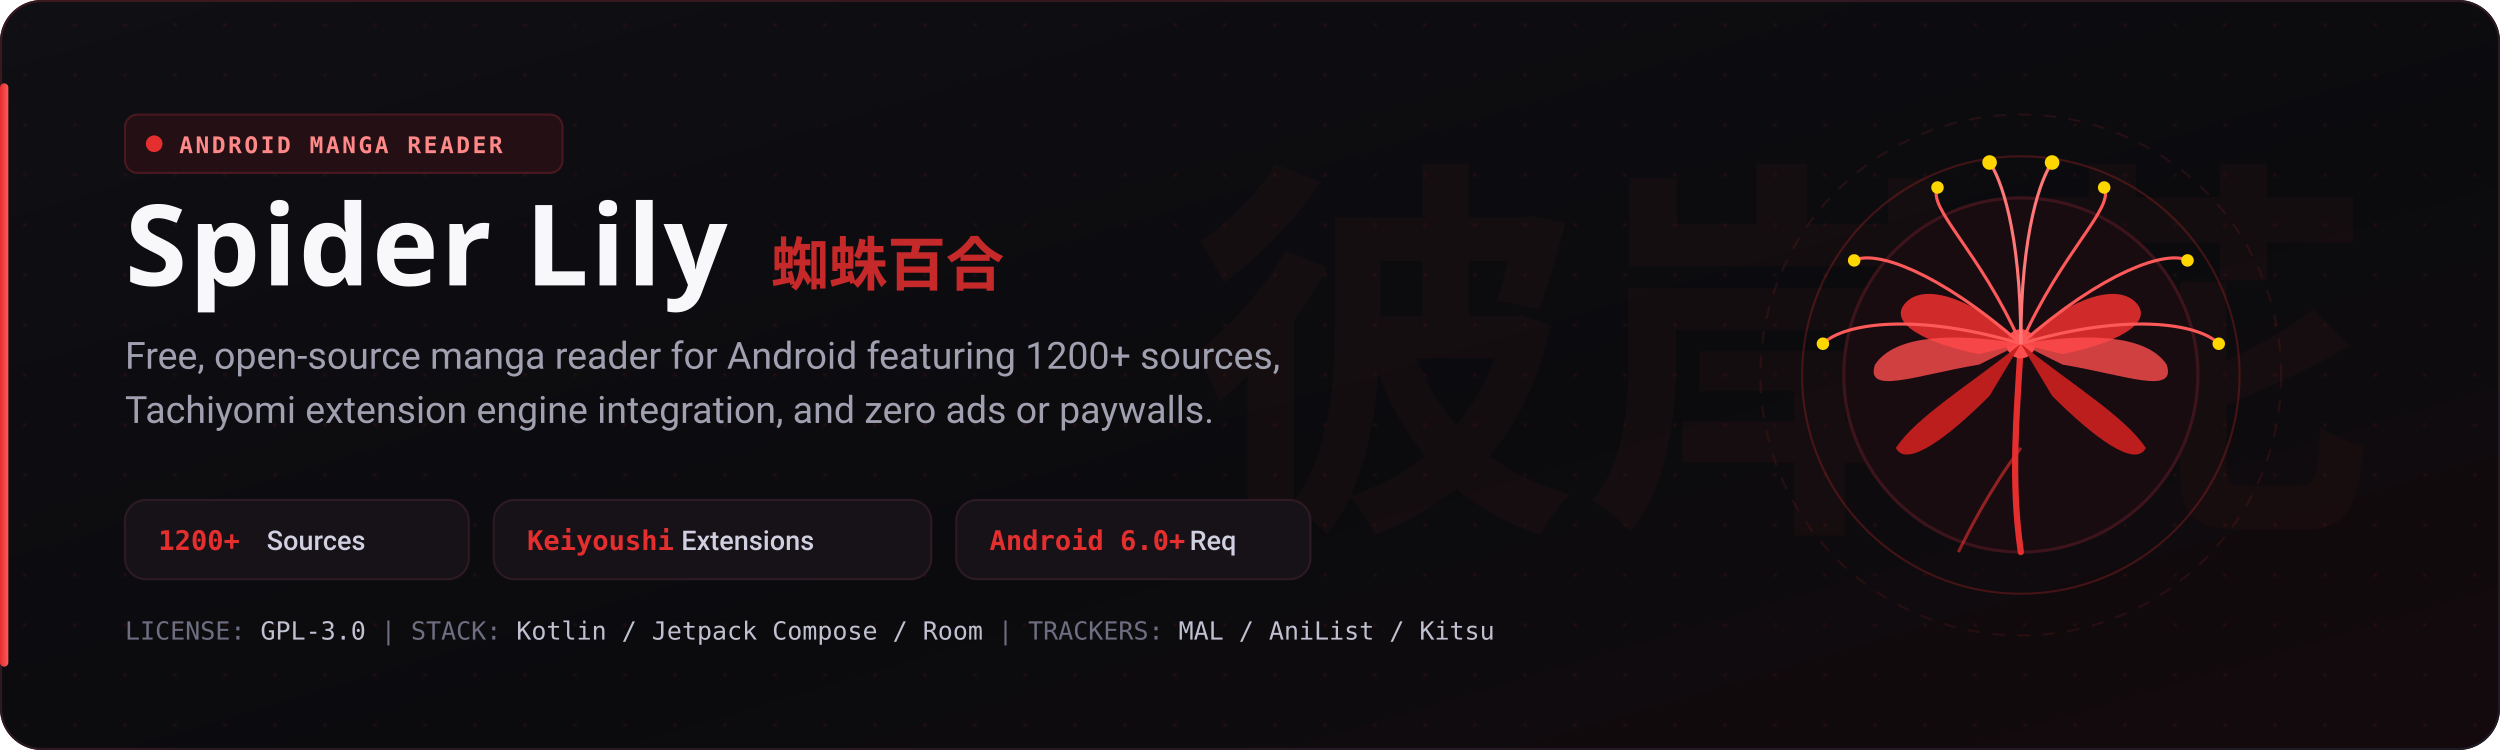
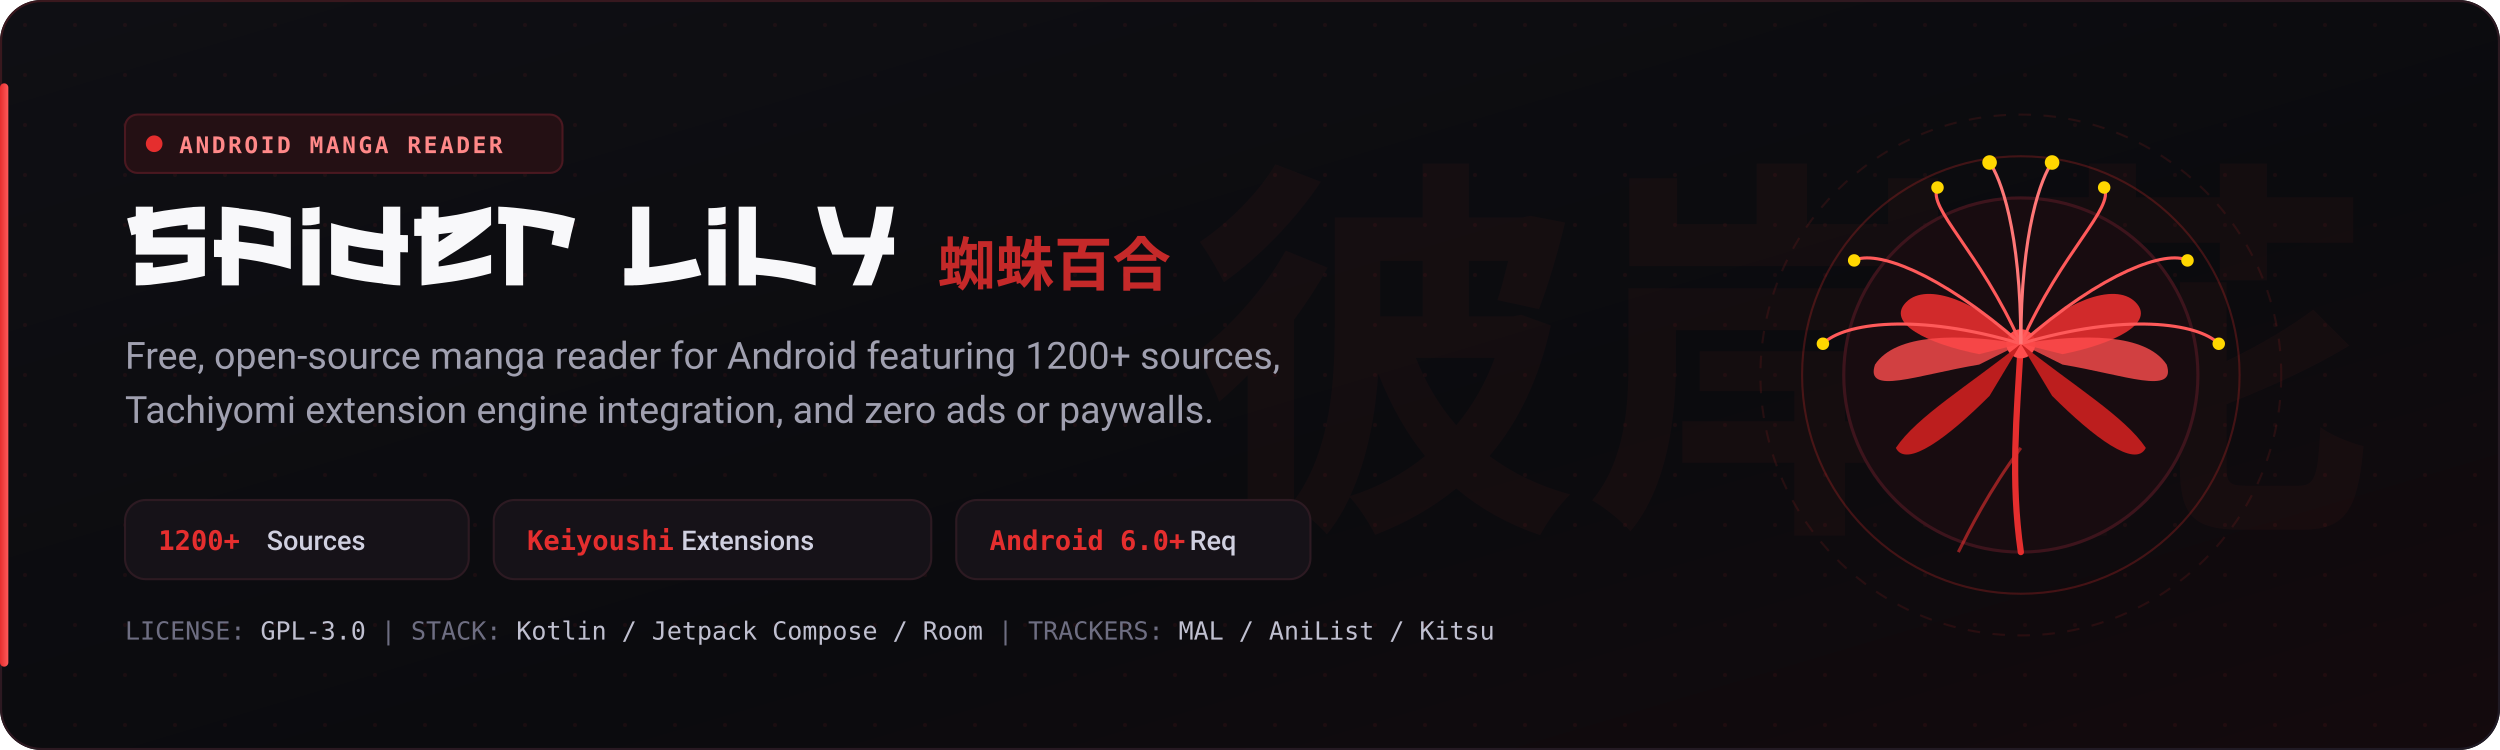
<svg xmlns="http://www.w3.org/2000/svg" width="1200" height="360" viewBox="0 0 1200 360" role="img" aria-labelledby="title desc">
  <defs>
    <linearGradient id="bg-gradient" x1="0%" y1="0%" x2="100%" y2="100%">
      <stop offset="0%" stop-color="#0F0F14" />
      <stop offset="60%" stop-color="#0B0B0E" />
      <stop offset="100%" stop-color="#140A0D" />
    </linearGradient>
    <linearGradient id="crimson-glow" x1="0%" y1="0%" x2="100%" y2="0%">
      <stop offset="0%" stop-color="#E52E2E" />
      <stop offset="100%" stop-color="#FF5A5A" />
    </linearGradient>
    <linearGradient id="card-border" x1="0%" y1="0%" x2="100%" y2="100%">
      <stop offset="0%" stop-color="#3A181E" />
      <stop offset="100%" stop-color="#1F1A24" />
    </linearGradient>
    <pattern id="dot-grid" width="24" height="24" patternUnits="userSpaceOnUse">
      <circle cx="12" cy="12" r="1" fill="#E52E2E" fill-opacity="0.07" />
    </pattern>
  </defs>
  <rect width="1200" height="360" rx="20" fill="url(#bg-gradient)" />
  <rect width="1200" height="360" rx="20" fill="url(#dot-grid)" />
  <rect x="0.5" y="0.5" width="1199" height="359" rx="19.5" fill="none" stroke="url(#card-border)" stroke-width="1" />
  <rect x="0" y="40" width="4" height="280" rx="2" fill="url(#crimson-glow)" />
  <g opacity="0.04" fill="#E52E2E">
    <text x="1140" y="240" font-family="'Yu Gothic', 'Hiragino Sans', 'Meiryo', sans-serif" font-size="190" font-weight="900" text-anchor="end">彼岸花</text>
  </g>
  <g transform="translate(60, 55)">
    <g transform="translate(0, 0)">
      <rect width="210" height="28" rx="6" fill="#241014" stroke="#4A1820" stroke-width="1" />
      <circle cx="14" cy="14" r="4" fill="#E52E2E" />
      <text x="26" y="18.5" font-family="ui-monospace, 'SFMono-Regular', Menlo, monospace" font-size="11" font-weight="700" fill="#FF8888" letter-spacing="1.2">ANDROID MANGA READER</text>
    </g>
-     <text x="0" y="82" font-family="'Kurozen', 'Yu Gothic', 'Hiragino Sans', 'Meiryo', sans-serif" font-size="54" font-weight="900" fill="#F8F8FA" letter-spacing="1">Spider Lily</text>
-     <text x="310" y="82" font-family="'Kurozen', 'Yu Gothic', 'Hiragino Sans', sans-serif" font-size="28" font-weight="700" fill="#E52E2E" opacity="0.85">蜘蛛百合</text>
+     <path d="M13.392 58.942V55.432C15.174 55.054 16.956 54.676 18.63 54.352C23.544 53.488 27.702 53.056 28.674 52.948C28.782 52.948 28.944 52.894 29.106 52.894C29.268 52.894 29.43 52.84 29.646 52.84C29.754 52.84 29.916 52.84 30.078 52.84V55.108H38.34V44.2C38.178 44.2 38.016 44.2 37.854 44.2C37.692 44.2 37.53 44.2 37.314 44.2H36.18C34.992 44.254 33.75 44.308 32.562 44.362C32.508 44.362 32.454 44.362 32.454 44.416C31.59 44.47 30.618 44.578 29.646 44.686C29.43 44.74 29.268 44.74 29.106 44.74C24.138 45.334 18.63 46.144 18.63 46.144C17.01 46.414 15.228 46.738 13.392 47.062V44.2H5.184V48.79C4.914 48.844 4.644 48.898 4.374 49.006C3.348 49.222 2.268 49.492 1.458 49.708C1.296 49.762 1.134 49.816 1.026 49.87C1.458 51.598 2.052 53.758 2.592 56.08C2.7 56.62 2.862 57.106 2.97 57.592C2.97 57.7 3.024 57.862 3.024 57.97C3.456 57.862 3.888 57.754 4.374 57.592C4.644 57.538 4.914 57.484 5.184 57.43V67.204H30.078V70.768C28.35 71.146 26.568 71.524 24.84 71.794C19.98 72.712 15.768 73.144 14.85 73.252C14.688 73.252 14.526 73.306 14.418 73.306C14.256 73.306 14.04 73.306 13.878 73.36C13.716 73.36 13.554 73.36 13.392 73.36V71.092H5.184V82.0C5.346 82.0 5.454 82.0 5.616 82.0C5.832 82.0 5.994 82.0 6.156 82.0L7.344 81.946C8.532 81.946 9.72 81.892 10.962 81.784C10.962 81.784 11.016 81.784 11.07 81.784C11.934 81.73 12.906 81.622 13.878 81.46C14.04 81.46 14.202 81.46 14.418 81.406C19.386 80.812 24.84 80.056 24.84 80.056C26.46 79.786 28.242 79.462 30.078 79.138C30.348 79.084 30.618 79.03 30.888 78.976C32.076 78.76 33.318 78.544 34.56 78.274C35.316 78.112 36.018 77.95 36.774 77.788C37.098 77.68 37.638 77.572 38.34 77.41V58.942Z M74.142 48.196C73.224 47.98 72.306 47.818 71.388 47.602C70.578 47.44 69.768 47.278 68.958 47.116C67.014 46.738 65.07 46.468 63.234 46.144C61.182 45.874 57.672 45.442 54.648 45.064V44.956C52.326 44.686 50.22 44.416 49.41 44.362C49.41 44.362 49.356 44.362 49.302 44.362C48.384 44.254 47.412 44.254 46.494 44.2C46.494 44.2 46.44 44.2 46.44 44.2V60.184C46.17 60.184 45.954 60.13 45.684 60.13C44.712 60.076 43.686 60.076 42.714 60.076V68.338C43.686 68.338 44.712 68.338 45.684 68.392C45.954 68.392 46.17 68.392 46.44 68.392V82.0H54.648V68.986C56.484 69.202 59.67 69.634 63.234 70.282C63.936 70.39 67.014 70.984 71.334 72.01C71.334 72.01 71.388 72.01 71.388 72.01C72.252 72.226 73.17 72.442 74.142 72.658C75.816 73.09 77.652 73.576 79.596 74.116V49.492C77.814 49.006 76.032 48.574 74.142 48.196ZM71.388 63.478C70.578 63.316 69.768 63.154 68.958 62.992C67.014 62.668 65.07 62.344 63.234 62.02C61.182 61.75 57.672 61.318 54.648 60.94V53.11C56.484 53.326 59.67 53.758 63.234 54.406C63.936 54.514 67.014 55.108 71.334 56.134C71.334 56.134 71.388 56.134 71.388 56.134Z M88.938 44.794C87.588 44.902 86.292 44.902 85.158 44.902V53.164C86.292 53.218 87.642 53.218 89.1 53.11C90.72 52.948 92.178 52.624 93.42 52.3V44.2C92.07 44.47 90.558 44.686 88.938 44.794ZM85.158 82.0H93.42V55.0H85.158Z M132.84 57.808C132.624 57.808 132.354 57.808 132.138 57.808V44.2H123.876V57.214C122.04 56.998 118.908 56.566 115.344 55.918C114.588 55.81 111.51 55.216 107.19 54.19C107.19 54.19 107.19 54.19 107.19 54.19C106.326 53.974 105.408 53.758 104.382 53.542C102.762 53.11 100.926 52.624 98.928 52.084V76.708C100.71 77.194 102.546 77.626 104.382 78.004C105.3 78.22 106.218 78.382 107.19 78.598C107.946 78.76 108.81 78.922 109.62 79.084C111.564 79.462 113.454 79.732 115.344 80.056C117.396 80.326 120.906 80.812 123.876 81.136V81.244C126.252 81.514 128.304 81.784 129.114 81.838C129.168 81.838 129.168 81.838 129.222 81.838C130.194 81.946 131.112 81.946 132.03 82.0C132.084 82.0 132.084 82.0 132.138 82.0V66.016C132.354 66.07 132.624 66.07 132.84 66.07C133.866 66.124 134.838 66.124 135.81 66.124V57.862C134.838 57.862 133.866 57.862 132.84 57.808ZM123.876 73.09C122.04 72.874 118.854 72.442 115.344 71.794C114.588 71.686 111.51 71.092 107.19 70.066C107.19 70.066 107.19 70.066 107.19 70.066V62.722C107.946 62.884 108.81 63.046 109.62 63.208C111.564 63.532 113.454 63.91 115.344 64.18C117.396 64.45 120.852 64.882 123.876 65.26Z M172.098 45.172C171.936 45.226 171.72 45.28 171.558 45.334C171.126 45.442 170.694 45.55 170.262 45.658C169.29 45.928 168.318 46.144 167.454 46.36C163.134 47.386 160.056 47.926 159.354 48.088C155.628 48.736 152.388 49.168 150.552 49.384V44.2H142.344V49.978C142.182 49.978 141.966 49.978 141.804 49.978C140.832 49.978 139.806 50.032 138.834 50.032V58.24C139.806 58.24 140.832 58.24 141.804 58.24C141.966 58.24 142.182 58.186 142.344 58.186V82.0C142.452 82.0 142.56 82.0 142.668 82.0C142.722 82.0 142.722 82.0 142.776 82.0C143.91 81.892 147.258 81.46 150.552 81.028C152.82 80.704 155.088 80.434 156.6 80.218C158.436 79.948 160.38 79.624 162.27 79.246C164.052 78.922 165.78 78.598 167.508 78.22C170.316 77.572 173.07 76.924 175.716 76.168V67.312C172.692 68.23 169.884 68.986 167.508 69.58C166.482 69.85 165.564 70.066 164.7 70.282C160.38 71.308 157.302 71.848 156.546 72.01C154.332 72.388 152.28 72.712 150.552 72.928V70.66C153.414 68.932 157.734 66.178 160.056 64.72C161.622 63.64 163.242 62.56 164.808 61.426C166.32 60.4 167.724 59.32 169.128 58.294C171.45 56.512 173.61 54.784 175.716 53.002V44.2C174.474 44.578 173.232 44.902 172.098 45.172ZM156.6 57.214C154.278 58.834 152.172 60.238 150.552 61.21V57.43C152.874 57.16 155.466 56.836 157.518 56.566C157.086 56.89 156.762 57.106 156.6 57.214Z M216.054 49.87C216.0 49.816 215.946 49.816 215.892 49.816C215.784 49.762 215.73 49.762 215.622 49.762C214.056 49.33 211.194 48.628 210.384 48.412C209.628 48.25 208.872 48.088 208.116 47.926C204.768 47.224 201.366 46.63 198.45 46.144C197.802 46.036 197.154 45.982 196.506 45.874C194.724 45.604 192.942 45.388 191.106 45.172C188.406 44.848 185.652 44.578 182.898 44.362C181.872 44.308 180.792 44.254 179.766 44.2C179.55 44.2 179.388 44.2 179.172 44.2V52.462C179.388 52.462 179.55 52.462 179.766 52.462C179.874 52.462 179.982 52.462 180.144 52.462C180.738 52.462 181.332 52.516 181.926 52.516C182.25 52.516 182.574 52.516 182.898 52.57V82.0H191.106V53.272C193.59 53.542 196.02 53.92 198.45 54.406C200.88 54.838 203.472 55.378 205.956 55.972C205.956 55.972 205.956 55.972 205.956 55.972C205.956 55.972 205.956 55.972 205.956 55.972C205.956 56.026 205.956 56.026 205.956 56.026C205.524 58.186 205.092 60.346 204.768 62.344C205.362 62.506 205.956 62.668 206.55 62.776C208.764 63.316 210.87 63.802 212.706 64.288C213.084 62.182 213.57 60.022 214.056 57.97C214.056 57.916 214.11 57.808 214.11 57.7C214.11 57.7 214.11 57.646 214.11 57.592C214.272 57.106 214.38 56.62 214.488 56.134C215.082 53.812 215.622 51.652 216.054 49.87C216.054 49.87 216.054 49.87 216.054 49.87Z M269.244 70.228C265.14 71.146 263.088 71.578 261.738 71.794C256.824 72.712 252.666 73.144 251.694 73.252C251.694 73.252 251.694 73.252 251.64 73.252V44.2H243.432V73.738C243.324 73.738 243.162 73.738 243.054 73.738C241.92 73.738 240.786 73.738 239.706 73.738V82.0C240.192 82.0 240.624 82.0 241.11 82.0C241.758 82.0 242.406 82.0 243.054 82.0C243.162 82.0 243.324 82.0 243.432 82.0C243.702 81.946 243.972 81.946 244.242 81.946C245.43 81.946 246.618 81.892 247.86 81.784C247.86 81.784 247.914 81.784 247.968 81.784C248.994 81.676 250.128 81.568 251.316 81.406C251.424 81.406 251.532 81.406 251.64 81.352C256.5 80.812 261.738 80.056 261.738 80.056C264.87 79.57 268.11 78.976 271.458 78.274C273.24 77.896 274.968 77.464 276.642 77.032C275.778 74.44 274.914 71.794 273.996 69.148C272.862 69.418 271.242 69.796 269.244 70.228Z M283.824 44.794C282.474 44.902 281.178 44.902 280.044 44.902V53.164C281.178 53.218 282.528 53.218 283.986 53.11C285.606 52.948 287.064 52.624 288.306 52.3V44.2C286.956 44.47 285.444 44.686 283.824 44.794ZM280.044 82.0H288.306V55.0H280.044Z M328.536 72.604C327.834 72.442 327.078 72.28 326.322 72.118C325.35 71.902 324.27 71.74 323.298 71.524C320.922 71.092 318.654 70.714 316.656 70.336C316.656 70.336 311.202 69.58 306.234 68.986H306.18C305.046 68.824 303.912 68.716 302.832 68.608C302.832 68.608 302.832 68.608 302.832 68.608V44.2H294.57V82.0H302.832V76.87C302.832 76.87 302.832 76.87 302.832 76.87C303.966 76.924 305.1 77.032 306.18 77.14H306.234C306.342 77.14 306.504 77.14 306.612 77.194C307.584 77.248 311.742 77.734 316.656 78.598C318.816 78.976 321.03 79.462 323.298 80.002C323.568 80.056 323.892 80.11 324.162 80.218C324.378 80.218 324.54 80.272 324.756 80.326C327.24 80.866 329.562 81.46 331.506 82.0V73.36C330.264 73.036 329.076 72.766 328.536 72.604Z M366.012 58.996C366.606 56.836 367.146 54.676 367.578 52.516C367.632 52.3 367.686 52.03 367.74 51.814C367.902 50.95 368.064 50.086 368.172 49.168C368.442 47.548 368.712 45.874 368.982 44.2H360.612C360.18 46.792 359.91 48.574 359.856 49.06C359.748 49.492 359.694 49.87 359.694 49.87C359.586 50.356 359.532 50.734 359.478 50.95C359.262 52.138 359.046 53.326 358.776 54.514C358.776 54.514 358.776 54.568 358.722 54.622C358.452 55.864 358.182 57.106 357.858 58.294C357.858 58.402 357.804 58.564 357.75 58.726C357.75 58.834 357.696 58.888 357.696 58.996H344.952C344.79 58.51 344.682 58.186 344.574 57.97C344.196 56.782 343.818 55.594 343.44 54.352C343.386 54.352 343.386 54.298 343.386 54.244C343.062 53.11 342.684 51.922 342.414 50.788C342.36 50.572 342.252 50.194 342.144 49.708C342.144 49.708 342.036 49.33 341.928 48.898C341.82 48.412 341.388 46.738 340.794 44.2H332.316C332.748 46.036 333.18 47.872 333.612 49.708C333.828 50.518 334.044 51.382 334.26 52.246C334.314 52.462 334.422 52.732 334.476 52.948C335.07 55.0 335.718 56.998 336.42 58.996C336.528 59.32 336.636 59.59 336.744 59.914C337.608 62.344 338.526 64.774 339.498 67.204H355.104C355.05 67.474 354.942 67.69 354.888 67.96C353.97 70.498 352.944 73.198 351.918 75.736C350.946 78.004 350.028 80.164 349.218 82.0H358.344C358.56 81.406 358.776 80.92 358.884 80.65C359.154 80.002 359.478 79.246 359.748 78.544C360.99 75.358 362.07 72.064 362.988 69.256C363.15 68.824 363.258 68.392 363.42 67.96C363.474 67.744 363.528 67.474 363.636 67.204H369.144V58.996Z" fill="#F8F8FA" />
+     <text x="390" y="82" font-family="'Yu Gothic', 'Hiragino Sans', sans-serif" font-size="28" font-weight="700" fill="#E52E2E" opacity="0.85">蜘蛛百合</text>
    <text x="0" y="122" font-family="-apple-system, BlinkMacSystemFont, 'Segoe UI', Roboto, sans-serif" font-size="18" font-weight="400" fill="#A0A0B0">Free, open-source manga reader for Android featuring 1200+ sources,</text>
    <text x="0" y="148" font-family="-apple-system, BlinkMacSystemFont, 'Segoe UI', Roboto, sans-serif" font-size="18" font-weight="400" fill="#A0A0B0">Tachiyomi extension engine integration, and zero ads or paywalls.</text>
    <g transform="translate(0, 185)">
      <g transform="translate(0, 0)">
        <rect width="165" height="38" rx="10" fill="#161218" stroke="#2D1A22" stroke-width="1" />
        <text x="16" y="24" font-family="ui-monospace, 'SFMono-Regular', Menlo, monospace" font-size="13" font-weight="700" fill="#E52E2E">1200+</text>
        <text x="68" y="24" font-family="-apple-system, BlinkMacSystemFont, 'Segoe UI', Roboto, sans-serif" font-size="13" font-weight="500" fill="#D0D0E0">Sources</text>
      </g>
      <g transform="translate(177, 0)">
        <rect width="210" height="38" rx="10" fill="#161218" stroke="#2D1A22" stroke-width="1" />
        <text x="16" y="24" font-family="ui-monospace, 'SFMono-Regular', Menlo, monospace" font-size="13" font-weight="700" fill="#E52E2E">Keiyoushi</text>
        <text x="90" y="24" font-family="-apple-system, BlinkMacSystemFont, 'Segoe UI', Roboto, sans-serif" font-size="13" font-weight="500" fill="#D0D0E0">Extensions</text>
      </g>
      <g transform="translate(399, 0)">
        <rect width="170" height="38" rx="10" fill="#161218" stroke="#2D1A22" stroke-width="1" />
        <text x="16" y="24" font-family="ui-monospace, 'SFMono-Regular', Menlo, monospace" font-size="13" font-weight="700" fill="#E52E2E">Android 6.0+</text>
        <text x="112" y="24" font-family="-apple-system, BlinkMacSystemFont, 'Segoe UI', Roboto, sans-serif" font-size="13" font-weight="500" fill="#D0D0E0">Req</text>
      </g>
    </g>
    <g transform="translate(0, 252)">
      <text x="0" y="0" font-family="ui-monospace, 'SFMono-Regular', Menlo, monospace" font-size="12" fill="#6E6E82">LICENSE: <tspan fill="#C0C0D0">GPL-3.0</tspan>   |   STACK: <tspan fill="#C0C0D0">Kotlin / Jetpack Compose / Room</tspan>   |   TRACKERS: <tspan fill="#C0C0D0">MAL / AniList / Kitsu</tspan>
      </text>
    </g>
  </g>
  <g transform="translate(970, 180)">
    <circle cx="0" cy="0" r="125" fill="none" stroke="#E52E2E" stroke-opacity="0.12" stroke-width="1" stroke-dasharray="6 6" />
    <circle cx="0" cy="0" r="105" fill="none" stroke="#E52E2E" stroke-opacity="0.25" stroke-width="1" />
    <circle cx="0" cy="0" r="85" fill="#180C10" stroke="#3D141C" stroke-width="1.5" />
    <path d="M 0,85 C -5,50 -2,20 0,-15" fill="none" stroke="#E52E2E" stroke-width="3" stroke-linecap="round" />
    <path d="M 0,35 C -15,55 -25,75 -30,85" fill="none" stroke="#E52E2E" stroke-width="1.5" opacity="0.6" />
    <circle cx="0" cy="-15" r="7" fill="#FF4D4D" />
    <path d="M 0,-15 C 20,-35 45,-45 55,-35 C 65,-25 45,-15 20,-10" fill="#E52E2E" opacity="0.9" />
    <path d="M 0,-15 C 30,-20 60,-20 70,-5 C 75,10 50,0 20,-5" fill="#FF4D4D" opacity="0.8" />
    <path d="M 0,-15 C -20,-35 -45,-45 -55,-35 C -65,-25 -45,-15 -20,-10" fill="#E52E2E" opacity="0.9" />
    <path d="M 0,-15 C -30,-20 -60,-20 -70,-5 C -75,10 -50,0 -20,-5" fill="#FF4D4D" opacity="0.8" />
    <path d="M 0,-15 C 25,5 50,20 60,35 C 55,45 35,30 15,10" fill="#C41E1E" opacity="0.95" />
    <path d="M 0,-15 C -25,5 -50,20 -60,35 C -55,45 -35,30 -15,10" fill="#C41E1E" opacity="0.95" />
    <path d="M 0,-15 C 20,-60 45,-80 40,-90" fill="none" stroke="#FF5A5A" stroke-width="1.5" />
    <circle cx="40" cy="-90" r="3" fill="#FFD700" />
    <path d="M 0,-15 C -20,-60 -45,-80 -40,-90" fill="none" stroke="#FF5A5A" stroke-width="1.5" />
    <circle cx="-40" cy="-90" r="3" fill="#FFD700" />
    <path d="M 0,-15 C 40,-50 70,-60 80,-55" fill="none" stroke="#FF5A5A" stroke-width="1.5" />
    <circle cx="80" cy="-55" r="3" fill="#FFD700" />
    <path d="M 0,-15 C -40,-50 -70,-60 -80,-55" fill="none" stroke="#FF5A5A" stroke-width="1.5" />
    <circle cx="-80" cy="-55" r="3" fill="#FFD700" />
    <path d="M 0,-15 C 50,-30 85,-25 95,-15" fill="none" stroke="#FF5A5A" stroke-width="1.5" />
    <circle cx="95" cy="-15" r="3" fill="#FFD700" />
    <path d="M 0,-15 C -50,-30 -85,-25 -95,-15" fill="none" stroke="#FF5A5A" stroke-width="1.5" />
    <circle cx="-95" cy="-15" r="3" fill="#FFD700" />
    <path d="M 0,-15 C 0,-70 10,-95 15,-102" fill="none" stroke="#FF7777" stroke-width="1.5" />
    <circle cx="15" cy="-102" r="3.5" fill="#FFD700" />
    <path d="M 0,-15 C 0,-70 -10,-95 -15,-102" fill="none" stroke="#FF7777" stroke-width="1.5" />
    <circle cx="-15" cy="-102" r="3.5" fill="#FFD700" />
  </g>
</svg>
